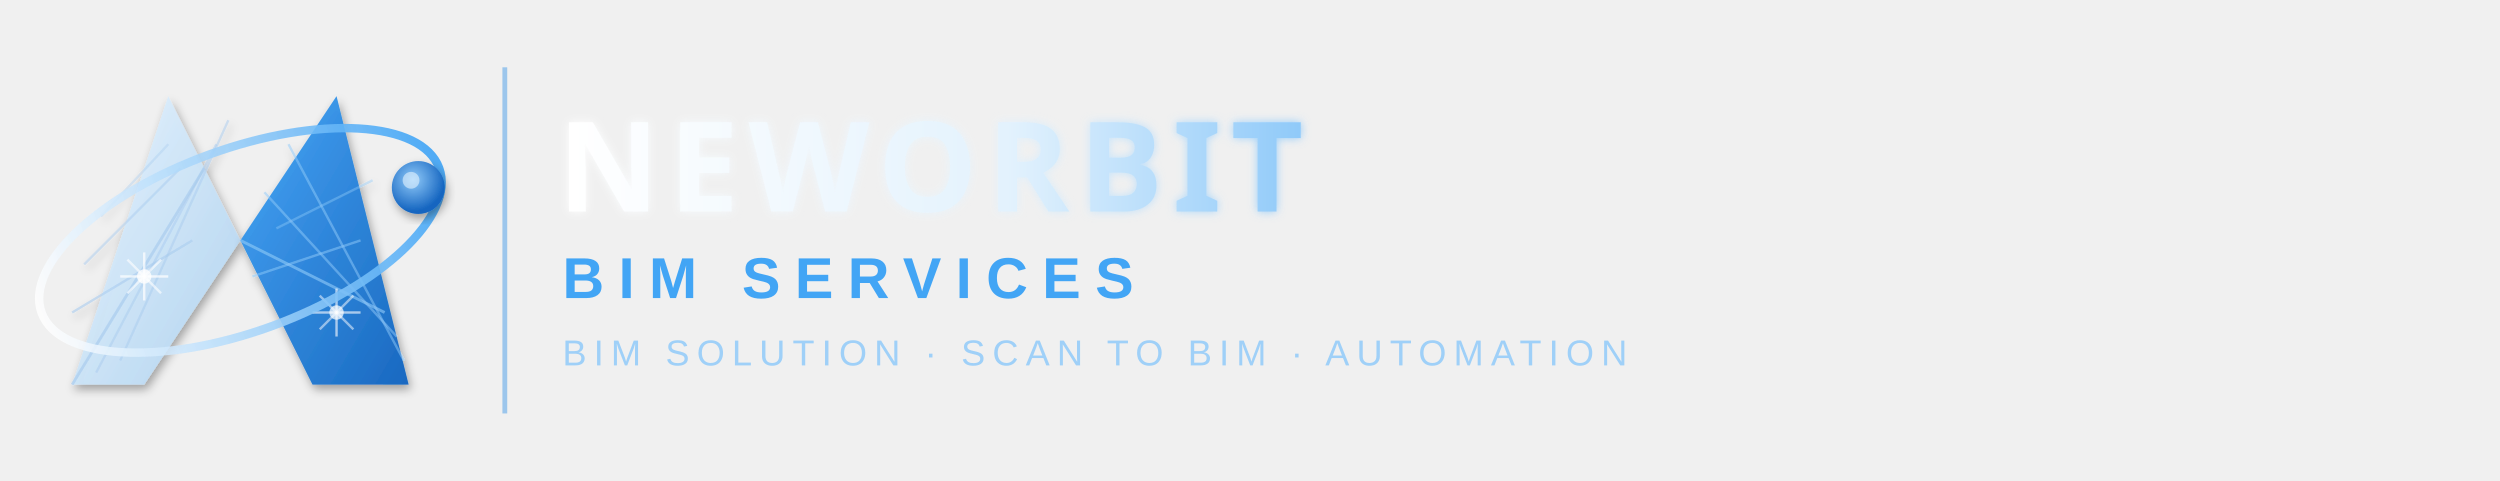
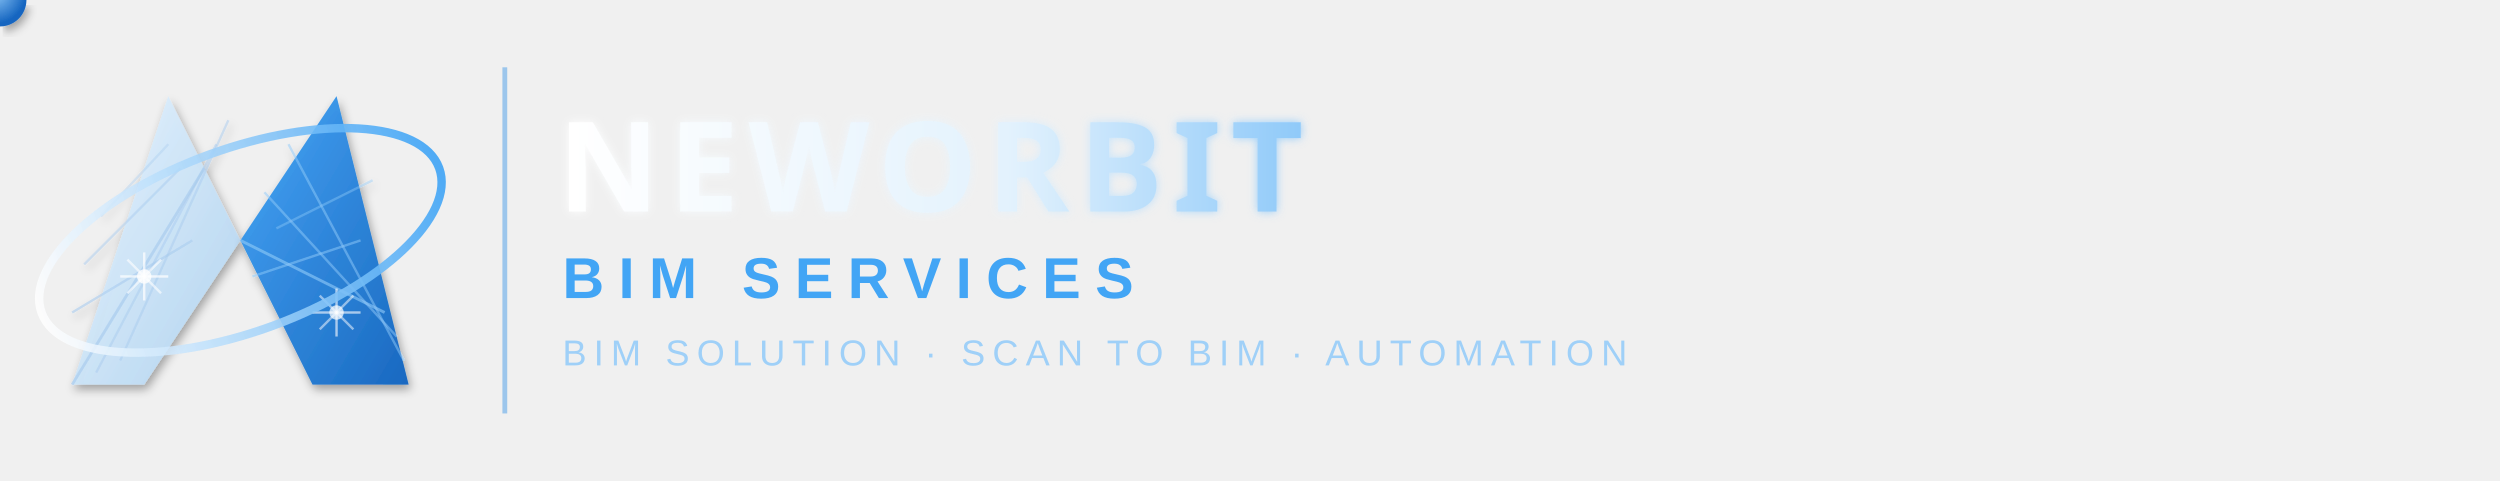
<svg xmlns="http://www.w3.org/2000/svg" viewBox="0 0 520 100" width="520" height="100">
  <defs>
    <linearGradient id="leftGrad" x1="0%" y1="0%" x2="100%" y2="100%">
      <stop offset="0%" stop-color="#e8f4ff" />
      <stop offset="100%" stop-color="#b0d4f1" />
    </linearGradient>
    <linearGradient id="rightGrad" x1="0%" y1="0%" x2="100%" y2="100%">
      <stop offset="0%" stop-color="#42A5F5" />
      <stop offset="100%" stop-color="#1565C0" />
    </linearGradient>
    <linearGradient id="orbitGrad" x1="0%" y1="0%" x2="100%" y2="0%">
      <stop offset="0%" stop-color="#ffffff" stop-opacity="0.9" />
      <stop offset="100%" stop-color="#42A5F5" />
    </linearGradient>
    <radialGradient id="sphereGrad" cx="40%" cy="35%" r="60%">
      <stop offset="0%" stop-color="#90CAF9" />
      <stop offset="100%" stop-color="#1565C0" />
    </radialGradient>
    <linearGradient id="wordGrad" x1="0%" y1="0%" x2="100%" y2="0%">
      <stop offset="0%" stop-color="#FFFFFF" stop-opacity="1" />
      <stop offset="60%" stop-color="#E3F2FD" stop-opacity="1" />
      <stop offset="100%" stop-color="#90CAF9" stop-opacity="1" />
    </linearGradient>
    <filter id="shadow" x="-20%" y="-20%" width="140%" height="140%">
      <feDropShadow dx="1" dy="2" stdDeviation="2" flood-color="#000" flood-opacity="0.35" />
    </filter>
    <filter id="glow">
      <feGaussianBlur stdDeviation="1" result="blur" />
      <feMerge>
        <feMergeNode in="blur" />
        <feMergeNode in="SourceGraphic" />
      </feMerge>
    </filter>
  </defs>
  <g transform="translate(0, 0) scale(0.5)">
    <g filter="url(#shadow)">
      <polygon points="30,160 70,40 100,100 60,160" fill="url(#leftGrad)" opacity="0.95" />
      <line x1="30" y1="160" x2="85" y2="70" stroke="#aaccee" stroke-width="1.2" opacity="0.7" />
      <line x1="40" y1="155" x2="90" y2="60" stroke="#aaccee" stroke-width="1" opacity="0.5" />
      <line x1="50" y1="150" x2="95" y2="50" stroke="#aaccee" stroke-width="1" opacity="0.5" />
      <line x1="30" y1="130" x2="80" y2="100" stroke="#aaccee" stroke-width="1" opacity="0.6" />
      <line x1="35" y1="110" x2="75" y2="70" stroke="#aaccee" stroke-width="1" opacity="0.5" />
      <line x1="42" y1="90" x2="70" y2="60" stroke="#aaccee" stroke-width="1" opacity="0.4" />
      <circle cx="60" cy="115" r="3" fill="#ffffff" opacity="0.8" />
      <line x1="60" y1="105" x2="60" y2="125" stroke="#ffffff" stroke-width="1" opacity="0.7" />
      <line x1="50" y1="115" x2="70" y2="115" stroke="#ffffff" stroke-width="1" opacity="0.7" />
      <line x1="53" y1="108" x2="67" y2="122" stroke="#ffffff" stroke-width="1" opacity="0.6" />
      <line x1="67" y1="108" x2="53" y2="122" stroke="#ffffff" stroke-width="1" opacity="0.6" />
    </g>
    <g filter="url(#shadow)">
      <polygon points="100,100 140,40 170,160 130,160" fill="url(#rightGrad)" opacity="0.97" />
      <line x1="100" y1="100" x2="160" y2="130" stroke="#90caf9" stroke-width="1.2" opacity="0.6" />
      <line x1="110" y1="80" x2="165" y2="140" stroke="#90caf9" stroke-width="1" opacity="0.5" />
      <line x1="120" y1="60" x2="168" y2="150" stroke="#90caf9" stroke-width="1" opacity="0.5" />
      <line x1="105" y1="115" x2="150" y2="100" stroke="#90caf9" stroke-width="1" opacity="0.5" />
      <line x1="115" y1="95" x2="155" y2="75" stroke="#90caf9" stroke-width="1" opacity="0.4" />
      <circle cx="140" cy="130" r="3" fill="#ffffff" opacity="0.7" />
      <line x1="140" y1="120" x2="140" y2="140" stroke="#ffffff" stroke-width="1" opacity="0.6" />
      <line x1="130" y1="130" x2="150" y2="130" stroke="#ffffff" stroke-width="1" opacity="0.6" />
      <line x1="133" y1="123" x2="147" y2="137" stroke="#ffffff" stroke-width="1" opacity="0.5" />
      <line x1="147" y1="123" x2="133" y2="137" stroke="#ffffff" stroke-width="1" opacity="0.5" />
    </g>
    <line x1="70" y1="40" x2="140" y2="40" stroke="url(#leftGrad)" stroke-width="3" opacity="0.5" />
    <ellipse cx="100" cy="100" rx="88" ry="38" stroke="url(#orbitGrad)" stroke-width="3.5" fill="none" transform="rotate(-20 100 100)" opacity="0.92" stroke-linecap="round" />
-     <circle cx="174" cy="78" r="11" fill="url(#sphereGrad)" filter="url(#shadow)" />
-     <circle cx="171" cy="75" r="3.5" fill="#e3f2fd" opacity="0.6" />
+     <g>
+       <circle cx="0" cy="0" r="11" fill="url(#sphereGrad)" filter="url(#shadow)" />
+       <circle cx="-3" cy="-3" r="3.5" fill="#e3f2fd" opacity="0.6" />
+       <animateMotion dur="5s" repeatCount="indefinite" rotate="0" path="M 182.69,69.90 A 88,38,-20,0,1,17.31,130.10 A 88,38,-20,0,1,182.69,69.90" />
+     </g>
  </g>
  <line x1="105" y1="14" x2="105" y2="86" stroke="#1E88E5" stroke-width="1" opacity="0.4" />
  <text x="116" y="44" font-family="Arial Black, Impact, sans-serif" font-size="26" font-weight="900" fill="url(#wordGrad)" letter-spacing="2" filter="url(#glow)">NEWORBIT</text>
  <text x="117" y="62" font-family="Arial, sans-serif" font-size="12" font-weight="700" fill="#42A5F5" letter-spacing="3">BIM SERVICES</text>
  <text x="117" y="76" font-family="Arial, sans-serif" font-size="7.5" font-weight="400" fill="#90CAF9" letter-spacing="1.5" opacity="0.85">BIM SOLUTION · SCAN TO BIM · AUTOMATION</text>
</svg>
